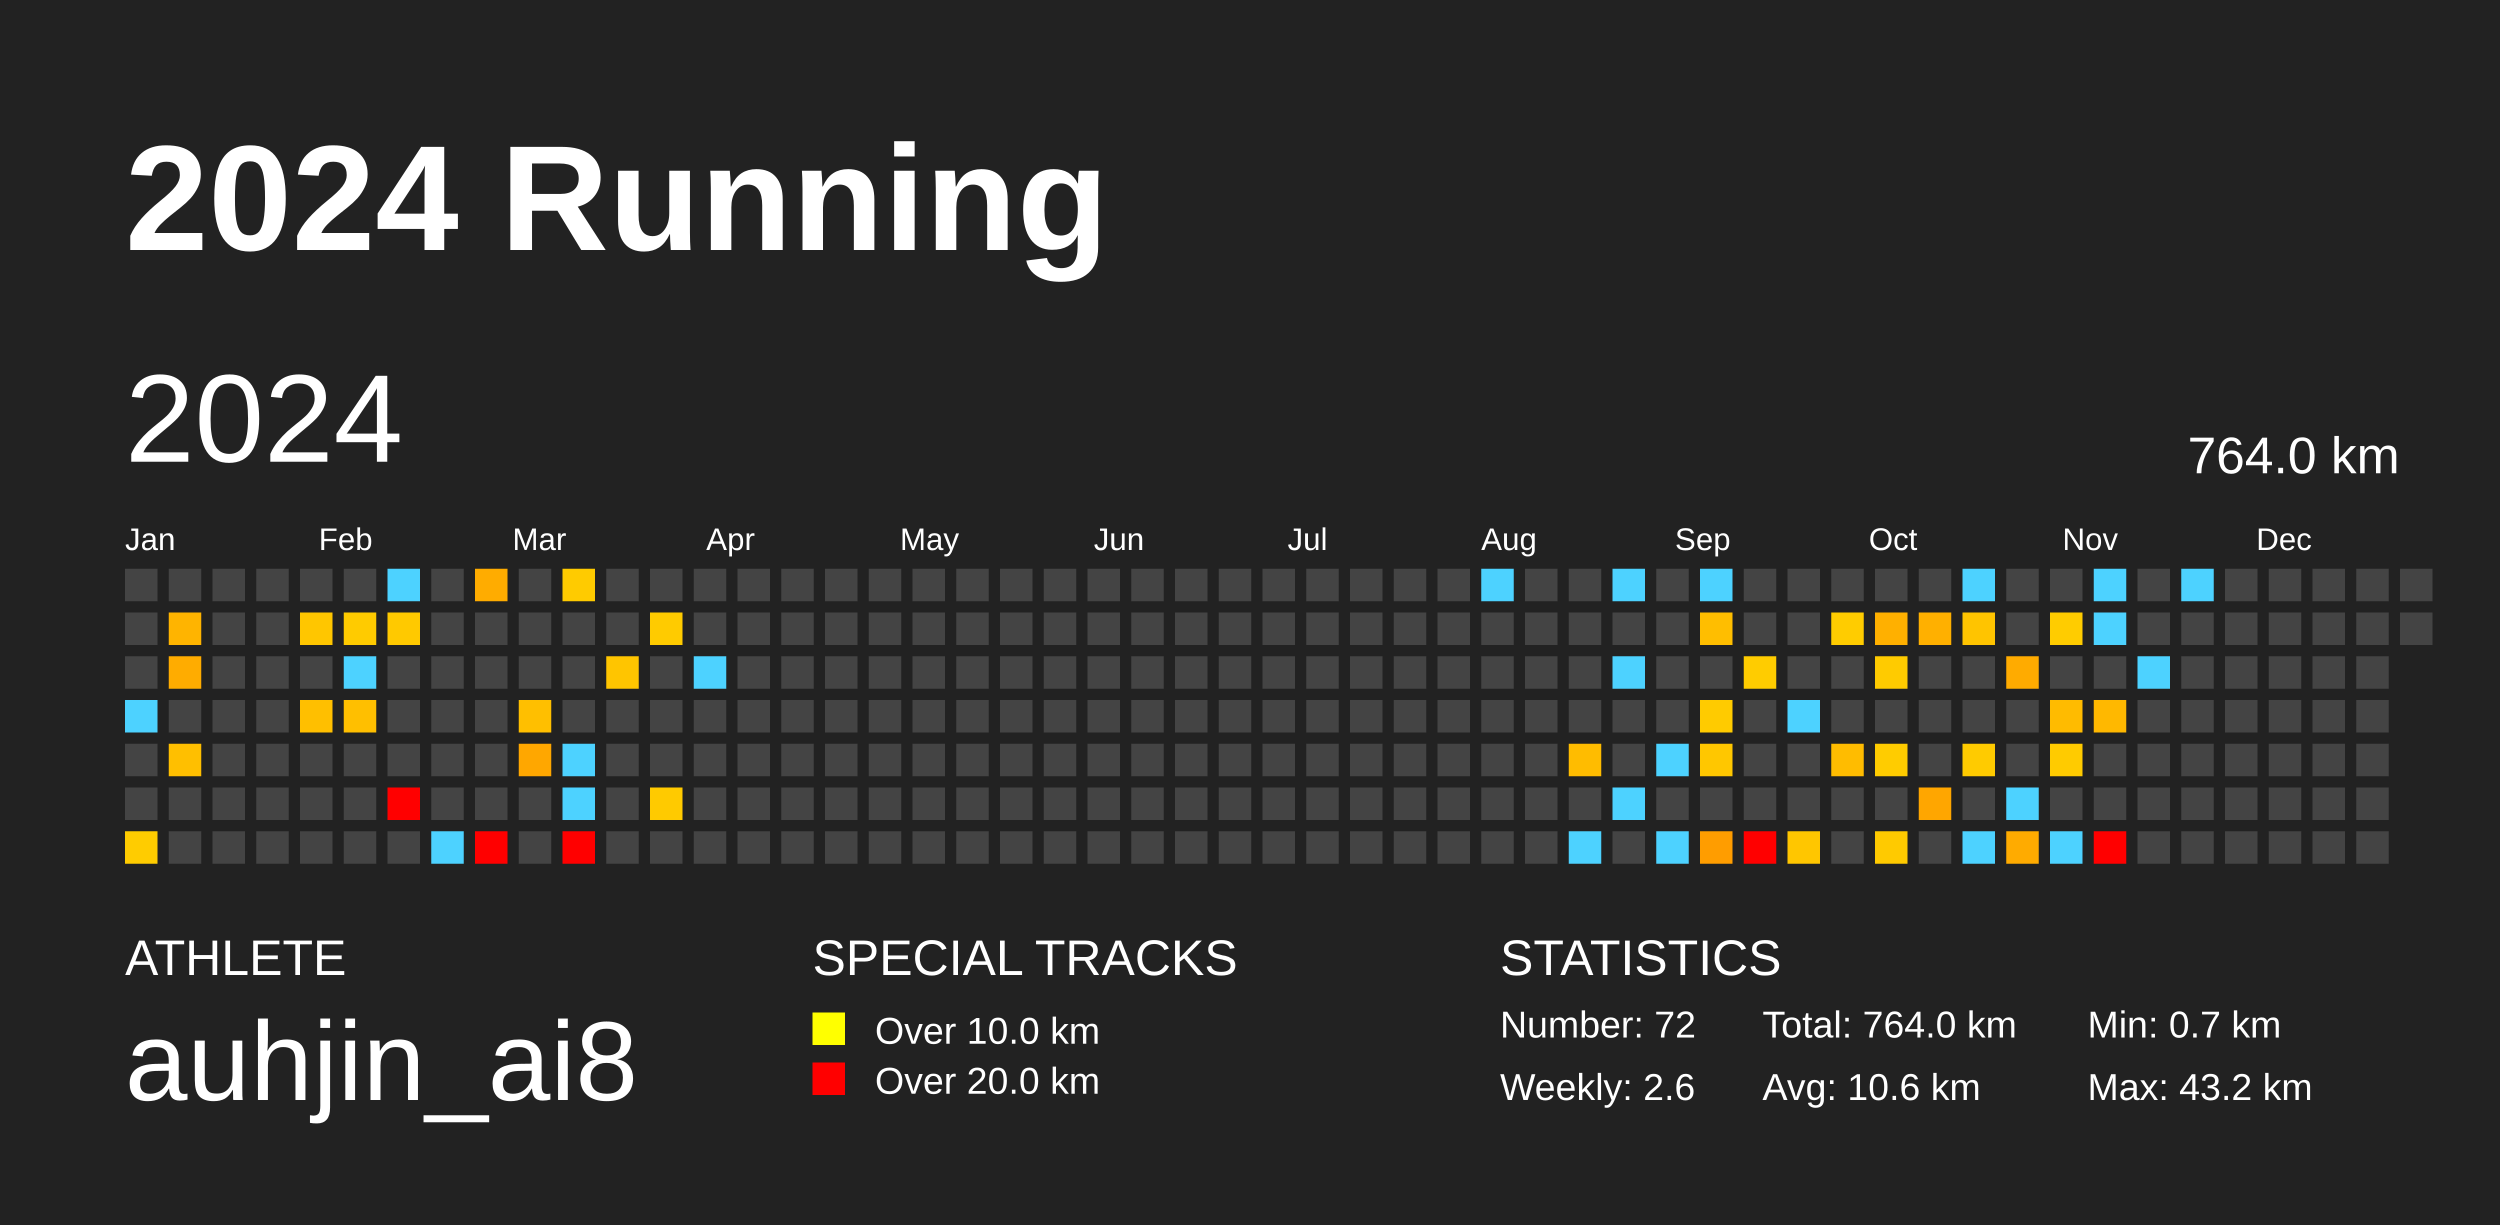
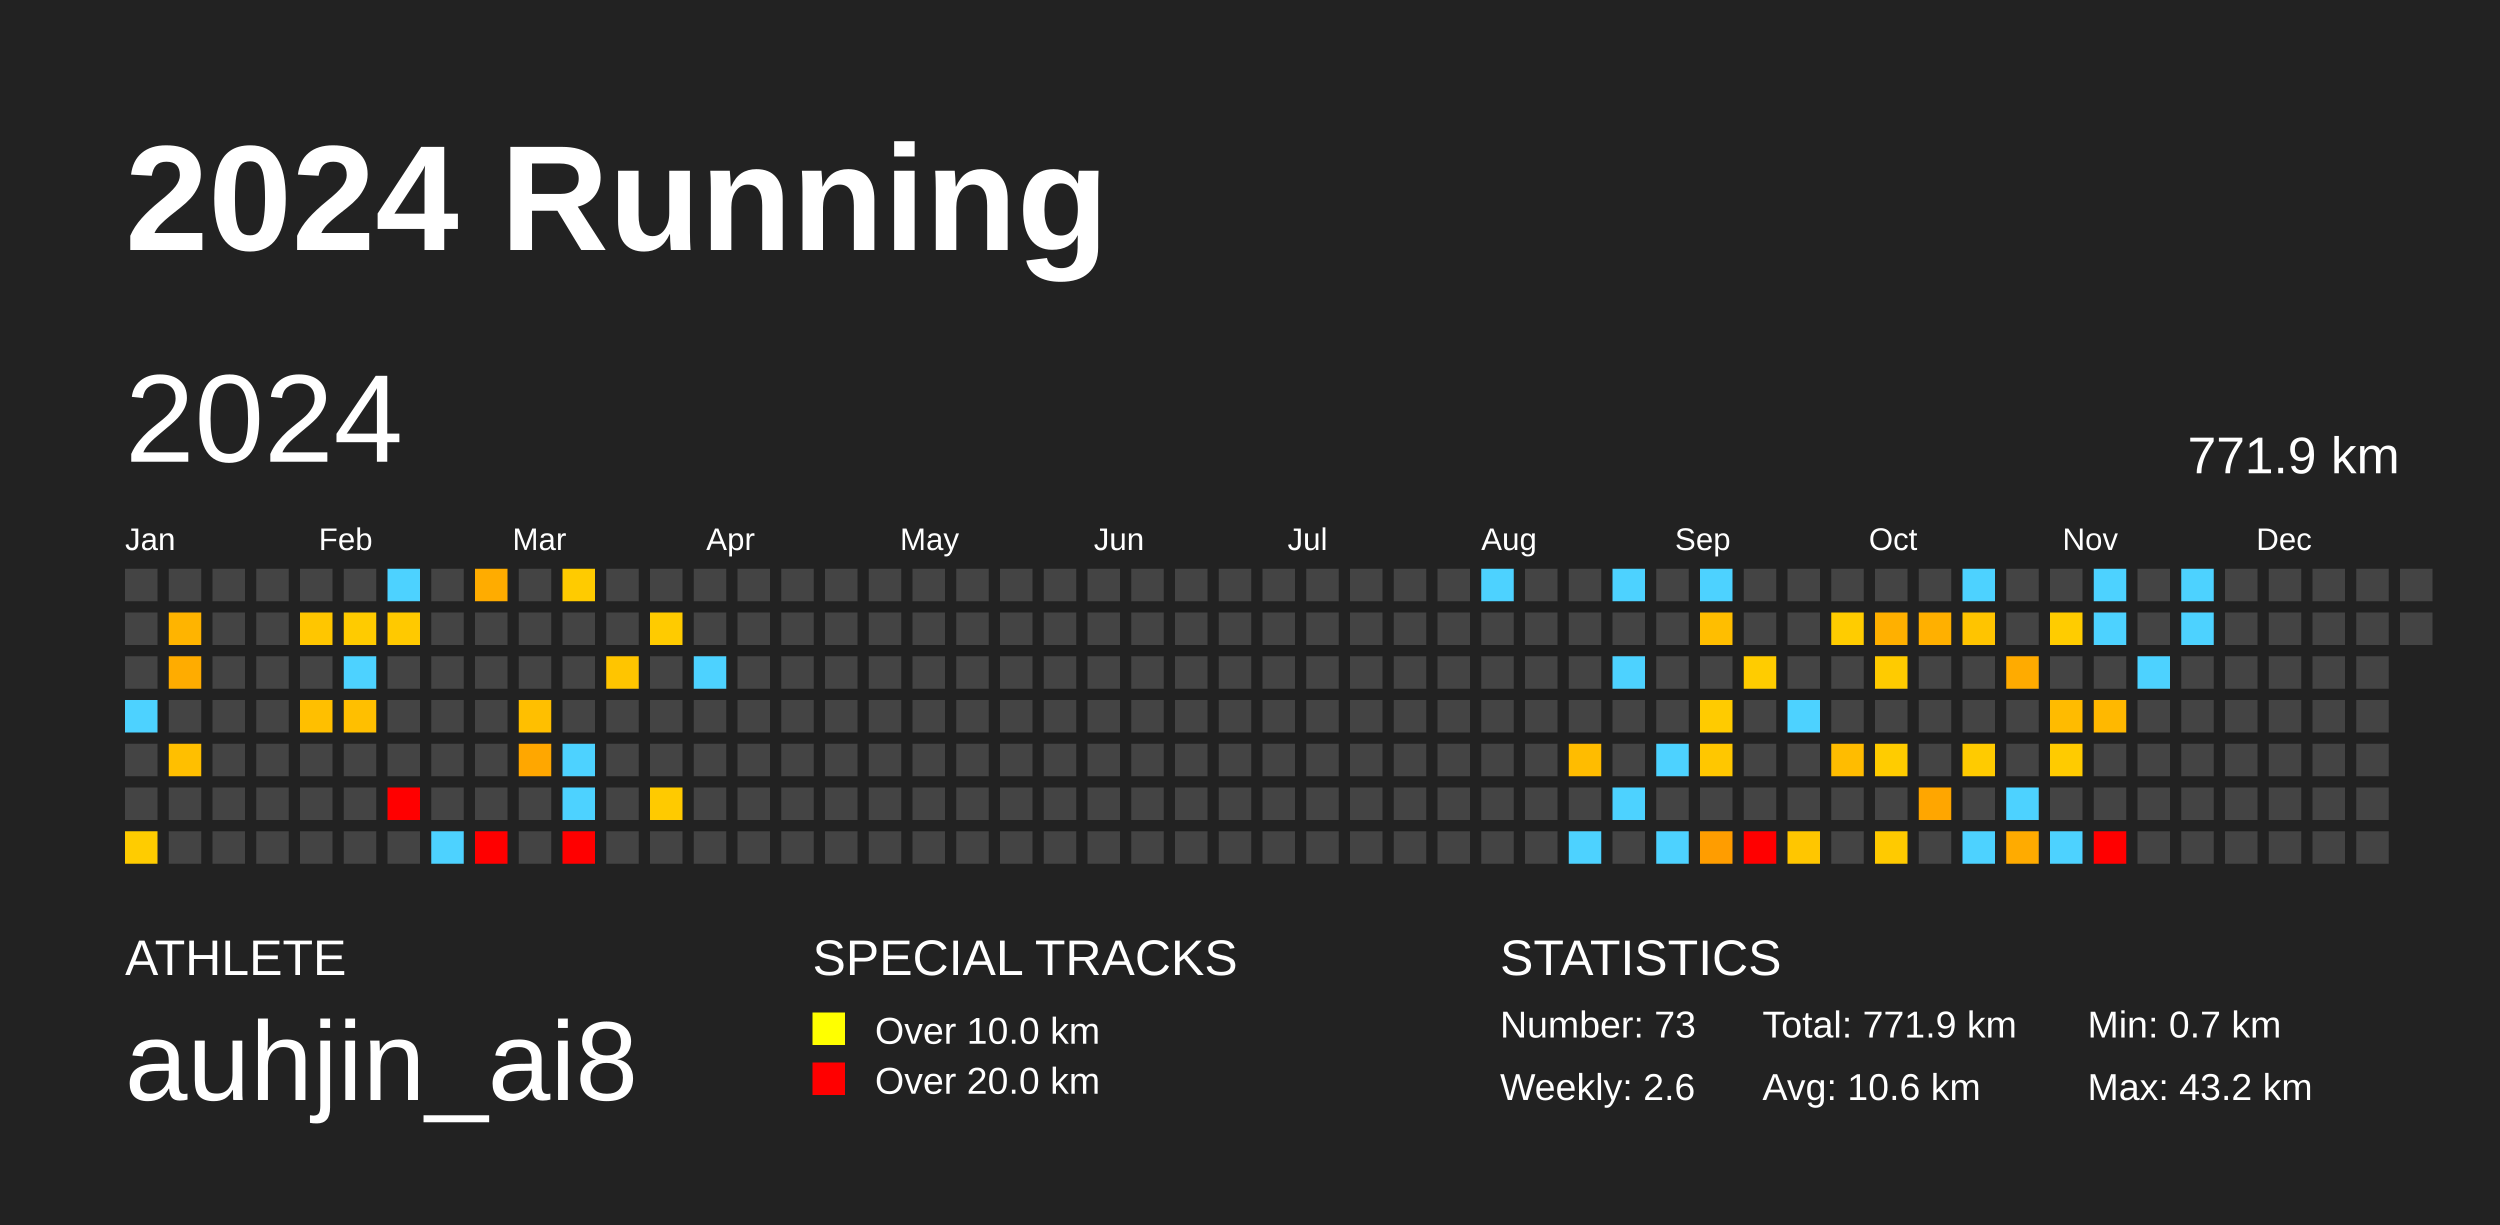
<svg xmlns="http://www.w3.org/2000/svg" baseProfile="full" height="98mm" version="1.1" viewBox="0,0,200,98" width="200mm">
  <defs />
  <rect fill="#222222" height="98" width="200" x="0" y="0" />
  <text fill="#FFFFFF" style="font-size:12px; font-family:Arial; font-weight:bold;" x="10" y="20">2024 Running</text>
  <text fill="#FFFFFF" style="font-size:4px; font-family:Arial" x="10" y="78">ATHLETE</text>
  <text fill="#FFFFFF" style="font-size:9px; font-family:Arial" x="10" y="88">auhjin_ai8</text>
  <text fill="#FFFFFF" style="font-size:4px; font-family:Arial" x="65" y="78">SPECIAL TRACKS</text>
  <rect fill="yellow" height="2.6" width="2.6" x="65" y="81" />
  <text fill="#FFFFFF" style="font-size:3px; font-family:Arial" x="70" y="83.5">Over 10.0 km</text>
  <rect fill="red" height="2.6" width="2.6" x="65" y="85" />
  <text fill="#FFFFFF" style="font-size:3px; font-family:Arial" x="70" y="87.5">Over 20.0 km</text>
  <text fill="#FFFFFF" style="font-size:4px; font-family:Arial" x="120" y="78">STATISTICS</text>
-   <text fill="#FFFFFF" style="font-size:3px; font-family:Arial" x="120" y="83">Number: 72</text>
+   <text fill="#FFFFFF" style="font-size:3px; font-family:Arial" x="120" y="83">Number: 73</text>
  <text fill="#FFFFFF" style="font-size:3px; font-family:Arial" x="120" y="88">Weekly: 2.6</text>
-   <text fill="#FFFFFF" style="font-size:3px; font-family:Arial" x="141" y="83">Total: 764.0 km</text>
+   <text fill="#FFFFFF" style="font-size:3px; font-family:Arial" x="141" y="83">Total: 771.9 km</text>
  <text fill="#FFFFFF" style="font-size:3px; font-family:Arial" x="141" y="88">Avg: 10.6 km</text>
  <text fill="#FFFFFF" style="font-size:3px; font-family:Arial" x="167" y="83">Min: 0.7 km</text>
  <text fill="#FFFFFF" style="font-size:3px; font-family:Arial" x="167" y="88">Max: 43.2 km</text>
  <text dominant-baseline="hanging" fill="#FFFFFF" style="font-size:10.0px; font-family:Arial;" x="10" y="30">2024</text>
-   <text dominant-baseline="hanging" fill="#FFFFFF" style="font-size:4.125px; font-family:Arial;" x="175" y="35">764.0 km</text>
+   <text dominant-baseline="hanging" fill="#FFFFFF" style="font-size:4.125px; font-family:Arial;" x="175" y="35">771.9 km</text>
  <text fill="#FFFFFF" style="font-size:2.5px; font-family:Arial" x="10.0" y="44">Jan</text>
  <text fill="#FFFFFF" style="font-size:2.5px; font-family:Arial" x="25.5" y="44">Feb</text>
  <text fill="#FFFFFF" style="font-size:2.5px; font-family:Arial" x="41.0" y="44">Mar</text>
  <text fill="#FFFFFF" style="font-size:2.5px; font-family:Arial" x="56.5" y="44">Apr</text>
  <text fill="#FFFFFF" style="font-size:2.5px; font-family:Arial" x="72.0" y="44">May</text>
  <text fill="#FFFFFF" style="font-size:2.5px; font-family:Arial" x="87.5" y="44">Jun</text>
  <text fill="#FFFFFF" style="font-size:2.5px; font-family:Arial" x="103.0" y="44">Jul</text>
  <text fill="#FFFFFF" style="font-size:2.5px; font-family:Arial" x="118.5" y="44">Aug</text>
  <text fill="#FFFFFF" style="font-size:2.5px; font-family:Arial" x="134.0" y="44">Sep</text>
  <text fill="#FFFFFF" style="font-size:2.5px; font-family:Arial" x="149.5" y="44">Oct</text>
  <text fill="#FFFFFF" style="font-size:2.5px; font-family:Arial" x="165.0" y="44">Nov</text>
  <text fill="#FFFFFF" style="font-size:2.5px; font-family:Arial" x="180.5" y="44">Dec</text>
  <rect fill="#444444" height="2.6" width="2.6" x="10.0" y="45.5" />
  <rect fill="#444444" height="2.6" width="2.6" x="10.0" y="49.0" />
  <rect fill="#444444" height="2.6" width="2.6" x="10.0" y="52.5" />
  <rect fill="#4dd2ff" height="2.6" width="2.6" x="10.0" y="56.0" />
  <rect fill="#444444" height="2.6" width="2.6" x="10.0" y="59.5" />
  <rect fill="#444444" height="2.6" width="2.6" x="10.0" y="63.0" />
  <rect fill="#ffcc00" height="2.6" width="2.6" x="10.0" y="66.5" />
  <rect fill="#444444" height="2.6" width="2.6" x="13.5" y="45.5" />
  <rect fill="#ffb400" height="2.6" width="2.6" x="13.5" y="49.0" />
  <rect fill="#ffac00" height="2.6" width="2.6" x="13.5" y="52.5" />
  <rect fill="#444444" height="2.6" width="2.6" x="13.5" y="56.0" />
  <rect fill="#ffbf00" height="2.6" width="2.6" x="13.5" y="59.5" />
  <rect fill="#444444" height="2.6" width="2.6" x="13.5" y="63.0" />
  <rect fill="#444444" height="2.6" width="2.6" x="13.5" y="66.5" />
  <rect fill="#444444" height="2.6" width="2.6" x="17.0" y="45.5" />
  <rect fill="#444444" height="2.6" width="2.6" x="17.0" y="49.0" />
  <rect fill="#444444" height="2.6" width="2.6" x="17.0" y="52.5" />
  <rect fill="#444444" height="2.6" width="2.6" x="17.0" y="56.0" />
  <rect fill="#444444" height="2.6" width="2.6" x="17.0" y="59.5" />
  <rect fill="#444444" height="2.6" width="2.6" x="17.0" y="63.0" />
  <rect fill="#444444" height="2.6" width="2.6" x="17.0" y="66.5" />
  <rect fill="#444444" height="2.6" width="2.6" x="20.5" y="45.5" />
  <rect fill="#444444" height="2.6" width="2.6" x="20.5" y="49.0" />
  <rect fill="#444444" height="2.6" width="2.6" x="20.5" y="52.5" />
  <rect fill="#444444" height="2.6" width="2.6" x="20.5" y="56.0" />
  <rect fill="#444444" height="2.6" width="2.6" x="20.5" y="59.5" />
  <rect fill="#444444" height="2.6" width="2.6" x="20.5" y="63.0" />
  <rect fill="#444444" height="2.6" width="2.6" x="20.5" y="66.5" />
  <rect fill="#444444" height="2.6" width="2.6" x="24.0" y="45.5" />
  <rect fill="#ffc600" height="2.6" width="2.6" x="24.0" y="49.0" />
  <rect fill="#444444" height="2.6" width="2.6" x="24.0" y="52.5" />
  <rect fill="#ffbf00" height="2.6" width="2.6" x="24.0" y="56.0" />
  <rect fill="#444444" height="2.6" width="2.6" x="24.0" y="59.5" />
  <rect fill="#444444" height="2.6" width="2.6" x="24.0" y="63.0" />
  <rect fill="#444444" height="2.6" width="2.6" x="24.0" y="66.5" />
  <rect fill="#444444" height="2.6" width="2.6" x="27.5" y="45.5" />
  <rect fill="#ffcb00" height="2.6" width="2.6" x="27.5" y="49.0" />
  <rect fill="#4dd2ff" height="2.6" width="2.6" x="27.5" y="52.5" />
  <rect fill="#ffbf00" height="2.6" width="2.6" x="27.5" y="56.0" />
  <rect fill="#444444" height="2.6" width="2.6" x="27.5" y="59.5" />
  <rect fill="#444444" height="2.6" width="2.6" x="27.5" y="63.0" />
  <rect fill="#444444" height="2.6" width="2.6" x="27.5" y="66.5" />
  <rect fill="#4dd2ff" height="2.6" width="2.6" x="31.0" y="45.5" />
  <rect fill="#ffc900" height="2.6" width="2.6" x="31.0" y="49.0" />
  <rect fill="#444444" height="2.6" width="2.6" x="31.0" y="52.5" />
  <rect fill="#444444" height="2.6" width="2.6" x="31.0" y="56.0" />
  <rect fill="#444444" height="2.6" width="2.6" x="31.0" y="59.5" />
  <rect fill="red" height="2.6" width="2.6" x="31.0" y="63.0" />
  <rect fill="#444444" height="2.6" width="2.6" x="31.0" y="66.5" />
  <rect fill="#444444" height="2.6" width="2.6" x="34.5" y="45.5" />
  <rect fill="#444444" height="2.6" width="2.6" x="34.5" y="49.0" />
  <rect fill="#444444" height="2.6" width="2.6" x="34.5" y="52.5" />
  <rect fill="#444444" height="2.6" width="2.6" x="34.5" y="56.0" />
  <rect fill="#444444" height="2.6" width="2.6" x="34.5" y="59.5" />
  <rect fill="#444444" height="2.6" width="2.6" x="34.5" y="63.0" />
  <rect fill="#4dd2ff" height="2.6" width="2.6" x="34.5" y="66.5" />
  <rect fill="#ffac00" height="2.6" width="2.6" x="38.0" y="45.5" />
  <rect fill="#444444" height="2.6" width="2.6" x="38.0" y="49.0" />
  <rect fill="#444444" height="2.6" width="2.6" x="38.0" y="52.5" />
  <rect fill="#444444" height="2.6" width="2.6" x="38.0" y="56.0" />
  <rect fill="#444444" height="2.6" width="2.6" x="38.0" y="59.5" />
  <rect fill="#444444" height="2.6" width="2.6" x="38.0" y="63.0" />
  <rect fill="red" height="2.6" width="2.6" x="38.0" y="66.5" />
  <rect fill="#444444" height="2.6" width="2.6" x="41.5" y="45.5" />
  <rect fill="#444444" height="2.6" width="2.6" x="41.5" y="49.0" />
  <rect fill="#444444" height="2.6" width="2.6" x="41.5" y="52.5" />
  <rect fill="#ffbf00" height="2.6" width="2.6" x="41.5" y="56.0" />
  <rect fill="#ffa700" height="2.6" width="2.6" x="41.5" y="59.5" />
  <rect fill="#444444" height="2.6" width="2.6" x="41.5" y="63.0" />
  <rect fill="#444444" height="2.6" width="2.6" x="41.5" y="66.5" />
  <rect fill="#ffcb00" height="2.6" width="2.6" x="45.0" y="45.5" />
  <rect fill="#444444" height="2.6" width="2.6" x="45.0" y="49.0" />
  <rect fill="#444444" height="2.6" width="2.6" x="45.0" y="52.5" />
  <rect fill="#444444" height="2.6" width="2.6" x="45.0" y="56.0" />
  <rect fill="#4dd2ff" height="2.6" width="2.6" x="45.0" y="59.5" />
  <rect fill="#4dd2ff" height="2.6" width="2.6" x="45.0" y="63.0" />
  <rect fill="red" height="2.6" width="2.6" x="45.0" y="66.5" />
  <rect fill="#444444" height="2.6" width="2.6" x="48.5" y="45.5" />
  <rect fill="#444444" height="2.6" width="2.6" x="48.5" y="49.0" />
  <rect fill="#ffc500" height="2.6" width="2.6" x="48.5" y="52.5" />
  <rect fill="#444444" height="2.6" width="2.6" x="48.5" y="56.0" />
  <rect fill="#444444" height="2.6" width="2.6" x="48.5" y="59.5" />
  <rect fill="#444444" height="2.6" width="2.6" x="48.5" y="63.0" />
  <rect fill="#444444" height="2.6" width="2.6" x="48.5" y="66.5" />
  <rect fill="#444444" height="2.6" width="2.6" x="52.0" y="45.5" />
  <rect fill="#ffcb00" height="2.6" width="2.6" x="52.0" y="49.0" />
  <rect fill="#444444" height="2.6" width="2.6" x="52.0" y="52.5" />
  <rect fill="#444444" height="2.6" width="2.6" x="52.0" y="56.0" />
  <rect fill="#444444" height="2.6" width="2.6" x="52.0" y="59.5" />
  <rect fill="#ffca00" height="2.6" width="2.6" x="52.0" y="63.0" />
  <rect fill="#444444" height="2.6" width="2.6" x="52.0" y="66.5" />
  <rect fill="#444444" height="2.6" width="2.6" x="55.5" y="45.5" />
  <rect fill="#444444" height="2.6" width="2.6" x="55.5" y="49.0" />
  <rect fill="#4dd2ff" height="2.6" width="2.6" x="55.5" y="52.5" />
  <rect fill="#444444" height="2.6" width="2.6" x="55.5" y="56.0" />
  <rect fill="#444444" height="2.6" width="2.6" x="55.5" y="59.5" />
  <rect fill="#444444" height="2.6" width="2.6" x="55.5" y="63.0" />
  <rect fill="#444444" height="2.6" width="2.6" x="55.5" y="66.5" />
  <rect fill="#444444" height="2.6" width="2.6" x="59.0" y="45.5" />
  <rect fill="#444444" height="2.6" width="2.6" x="59.0" y="49.0" />
  <rect fill="#444444" height="2.6" width="2.6" x="59.0" y="52.5" />
  <rect fill="#444444" height="2.6" width="2.6" x="59.0" y="56.0" />
  <rect fill="#444444" height="2.6" width="2.6" x="59.0" y="59.5" />
  <rect fill="#444444" height="2.6" width="2.6" x="59.0" y="63.0" />
  <rect fill="#444444" height="2.6" width="2.6" x="59.0" y="66.5" />
  <rect fill="#444444" height="2.6" width="2.6" x="62.5" y="45.5" />
  <rect fill="#444444" height="2.6" width="2.6" x="62.5" y="49.0" />
  <rect fill="#444444" height="2.6" width="2.6" x="62.5" y="52.5" />
  <rect fill="#444444" height="2.6" width="2.6" x="62.5" y="56.0" />
  <rect fill="#444444" height="2.6" width="2.6" x="62.5" y="59.5" />
  <rect fill="#444444" height="2.6" width="2.6" x="62.5" y="63.0" />
  <rect fill="#444444" height="2.6" width="2.6" x="62.5" y="66.5" />
  <rect fill="#444444" height="2.6" width="2.6" x="66.0" y="45.5" />
  <rect fill="#444444" height="2.6" width="2.6" x="66.0" y="49.0" />
  <rect fill="#444444" height="2.6" width="2.6" x="66.0" y="52.5" />
  <rect fill="#444444" height="2.6" width="2.6" x="66.0" y="56.0" />
  <rect fill="#444444" height="2.6" width="2.6" x="66.0" y="59.5" />
  <rect fill="#444444" height="2.6" width="2.6" x="66.0" y="63.0" />
  <rect fill="#444444" height="2.6" width="2.6" x="66.0" y="66.5" />
  <rect fill="#444444" height="2.6" width="2.6" x="69.5" y="45.5" />
  <rect fill="#444444" height="2.6" width="2.6" x="69.5" y="49.0" />
  <rect fill="#444444" height="2.6" width="2.6" x="69.5" y="52.5" />
  <rect fill="#444444" height="2.6" width="2.6" x="69.5" y="56.0" />
  <rect fill="#444444" height="2.6" width="2.6" x="69.5" y="59.5" />
  <rect fill="#444444" height="2.6" width="2.6" x="69.5" y="63.0" />
  <rect fill="#444444" height="2.6" width="2.6" x="69.5" y="66.5" />
  <rect fill="#444444" height="2.6" width="2.6" x="73.0" y="45.5" />
  <rect fill="#444444" height="2.6" width="2.6" x="73.0" y="49.0" />
  <rect fill="#444444" height="2.6" width="2.6" x="73.0" y="52.5" />
  <rect fill="#444444" height="2.6" width="2.6" x="73.0" y="56.0" />
  <rect fill="#444444" height="2.6" width="2.6" x="73.0" y="59.5" />
  <rect fill="#444444" height="2.6" width="2.6" x="73.0" y="63.0" />
  <rect fill="#444444" height="2.6" width="2.6" x="73.0" y="66.5" />
  <rect fill="#444444" height="2.6" width="2.6" x="76.5" y="45.5" />
  <rect fill="#444444" height="2.6" width="2.6" x="76.5" y="49.0" />
  <rect fill="#444444" height="2.6" width="2.6" x="76.5" y="52.5" />
  <rect fill="#444444" height="2.6" width="2.6" x="76.5" y="56.0" />
  <rect fill="#444444" height="2.6" width="2.6" x="76.5" y="59.5" />
  <rect fill="#444444" height="2.6" width="2.6" x="76.5" y="63.0" />
  <rect fill="#444444" height="2.6" width="2.6" x="76.5" y="66.5" />
  <rect fill="#444444" height="2.6" width="2.6" x="80.0" y="45.5" />
  <rect fill="#444444" height="2.6" width="2.6" x="80.0" y="49.0" />
  <rect fill="#444444" height="2.6" width="2.6" x="80.0" y="52.5" />
  <rect fill="#444444" height="2.6" width="2.6" x="80.0" y="56.0" />
  <rect fill="#444444" height="2.6" width="2.6" x="80.0" y="59.5" />
  <rect fill="#444444" height="2.6" width="2.6" x="80.0" y="63.0" />
  <rect fill="#444444" height="2.6" width="2.6" x="80.0" y="66.5" />
  <rect fill="#444444" height="2.6" width="2.6" x="83.5" y="45.5" />
  <rect fill="#444444" height="2.6" width="2.6" x="83.5" y="49.0" />
  <rect fill="#444444" height="2.6" width="2.6" x="83.5" y="52.5" />
  <rect fill="#444444" height="2.6" width="2.6" x="83.5" y="56.0" />
  <rect fill="#444444" height="2.6" width="2.6" x="83.5" y="59.5" />
  <rect fill="#444444" height="2.6" width="2.6" x="83.5" y="63.0" />
  <rect fill="#444444" height="2.6" width="2.6" x="83.5" y="66.5" />
  <rect fill="#444444" height="2.6" width="2.6" x="87.0" y="45.5" />
  <rect fill="#444444" height="2.6" width="2.6" x="87.0" y="49.0" />
  <rect fill="#444444" height="2.6" width="2.6" x="87.0" y="52.5" />
  <rect fill="#444444" height="2.6" width="2.6" x="87.0" y="56.0" />
  <rect fill="#444444" height="2.6" width="2.6" x="87.0" y="59.5" />
  <rect fill="#444444" height="2.6" width="2.6" x="87.0" y="63.0" />
  <rect fill="#444444" height="2.6" width="2.6" x="87.0" y="66.5" />
  <rect fill="#444444" height="2.6" width="2.6" x="90.5" y="45.5" />
  <rect fill="#444444" height="2.6" width="2.6" x="90.5" y="49.0" />
  <rect fill="#444444" height="2.6" width="2.6" x="90.5" y="52.5" />
  <rect fill="#444444" height="2.6" width="2.6" x="90.5" y="56.0" />
  <rect fill="#444444" height="2.6" width="2.6" x="90.5" y="59.5" />
  <rect fill="#444444" height="2.6" width="2.6" x="90.5" y="63.0" />
  <rect fill="#444444" height="2.6" width="2.6" x="90.5" y="66.5" />
  <rect fill="#444444" height="2.6" width="2.6" x="94.0" y="45.5" />
  <rect fill="#444444" height="2.6" width="2.6" x="94.0" y="49.0" />
  <rect fill="#444444" height="2.6" width="2.6" x="94.0" y="52.5" />
  <rect fill="#444444" height="2.6" width="2.6" x="94.0" y="56.0" />
  <rect fill="#444444" height="2.6" width="2.6" x="94.0" y="59.5" />
  <rect fill="#444444" height="2.6" width="2.6" x="94.0" y="63.0" />
  <rect fill="#444444" height="2.6" width="2.6" x="94.0" y="66.5" />
  <rect fill="#444444" height="2.6" width="2.6" x="97.5" y="45.5" />
  <rect fill="#444444" height="2.6" width="2.6" x="97.5" y="49.0" />
  <rect fill="#444444" height="2.6" width="2.6" x="97.5" y="52.5" />
  <rect fill="#444444" height="2.6" width="2.6" x="97.5" y="56.0" />
  <rect fill="#444444" height="2.6" width="2.6" x="97.5" y="59.5" />
  <rect fill="#444444" height="2.6" width="2.6" x="97.5" y="63.0" />
  <rect fill="#444444" height="2.6" width="2.6" x="97.5" y="66.5" />
  <rect fill="#444444" height="2.6" width="2.6" x="101.0" y="45.5" />
  <rect fill="#444444" height="2.6" width="2.6" x="101.0" y="49.0" />
  <rect fill="#444444" height="2.6" width="2.6" x="101.0" y="52.5" />
  <rect fill="#444444" height="2.6" width="2.6" x="101.0" y="56.0" />
  <rect fill="#444444" height="2.6" width="2.6" x="101.0" y="59.5" />
  <rect fill="#444444" height="2.6" width="2.6" x="101.0" y="63.0" />
  <rect fill="#444444" height="2.6" width="2.6" x="101.0" y="66.5" />
  <rect fill="#444444" height="2.6" width="2.6" x="104.5" y="45.5" />
  <rect fill="#444444" height="2.6" width="2.6" x="104.5" y="49.0" />
  <rect fill="#444444" height="2.6" width="2.6" x="104.5" y="52.5" />
  <rect fill="#444444" height="2.6" width="2.6" x="104.5" y="56.0" />
  <rect fill="#444444" height="2.6" width="2.6" x="104.5" y="59.5" />
  <rect fill="#444444" height="2.6" width="2.6" x="104.5" y="63.0" />
  <rect fill="#444444" height="2.6" width="2.6" x="104.5" y="66.5" />
  <rect fill="#444444" height="2.6" width="2.6" x="108.0" y="45.5" />
  <rect fill="#444444" height="2.6" width="2.6" x="108.0" y="49.0" />
  <rect fill="#444444" height="2.6" width="2.6" x="108.0" y="52.5" />
  <rect fill="#444444" height="2.6" width="2.6" x="108.0" y="56.0" />
  <rect fill="#444444" height="2.6" width="2.6" x="108.0" y="59.5" />
  <rect fill="#444444" height="2.6" width="2.6" x="108.0" y="63.0" />
  <rect fill="#444444" height="2.6" width="2.6" x="108.0" y="66.5" />
  <rect fill="#444444" height="2.6" width="2.6" x="111.5" y="45.5" />
  <rect fill="#444444" height="2.6" width="2.6" x="111.5" y="49.0" />
  <rect fill="#444444" height="2.6" width="2.6" x="111.5" y="52.5" />
  <rect fill="#444444" height="2.6" width="2.6" x="111.5" y="56.0" />
  <rect fill="#444444" height="2.6" width="2.6" x="111.5" y="59.5" />
  <rect fill="#444444" height="2.6" width="2.6" x="111.5" y="63.0" />
  <rect fill="#444444" height="2.6" width="2.6" x="111.5" y="66.5" />
  <rect fill="#444444" height="2.6" width="2.6" x="115.0" y="45.5" />
  <rect fill="#444444" height="2.6" width="2.6" x="115.0" y="49.0" />
  <rect fill="#444444" height="2.6" width="2.6" x="115.0" y="52.5" />
  <rect fill="#444444" height="2.6" width="2.6" x="115.0" y="56.0" />
  <rect fill="#444444" height="2.6" width="2.6" x="115.0" y="59.5" />
  <rect fill="#444444" height="2.6" width="2.6" x="115.0" y="63.0" />
  <rect fill="#444444" height="2.6" width="2.6" x="115.0" y="66.5" />
  <rect fill="#4dd2ff" height="2.6" width="2.6" x="118.5" y="45.5" />
  <rect fill="#444444" height="2.6" width="2.6" x="118.5" y="49.0" />
  <rect fill="#444444" height="2.6" width="2.6" x="118.5" y="52.5" />
  <rect fill="#444444" height="2.6" width="2.6" x="118.5" y="56.0" />
  <rect fill="#444444" height="2.6" width="2.6" x="118.5" y="59.5" />
  <rect fill="#444444" height="2.6" width="2.6" x="118.5" y="63.0" />
  <rect fill="#444444" height="2.6" width="2.6" x="118.5" y="66.5" />
  <rect fill="#444444" height="2.6" width="2.6" x="122.0" y="45.5" />
  <rect fill="#444444" height="2.6" width="2.6" x="122.0" y="49.0" />
  <rect fill="#444444" height="2.6" width="2.6" x="122.0" y="52.5" />
  <rect fill="#444444" height="2.6" width="2.6" x="122.0" y="56.0" />
  <rect fill="#444444" height="2.6" width="2.6" x="122.0" y="59.5" />
  <rect fill="#444444" height="2.6" width="2.6" x="122.0" y="63.0" />
  <rect fill="#444444" height="2.6" width="2.6" x="122.0" y="66.5" />
  <rect fill="#444444" height="2.6" width="2.6" x="125.5" y="45.5" />
  <rect fill="#444444" height="2.6" width="2.6" x="125.5" y="49.0" />
  <rect fill="#444444" height="2.6" width="2.6" x="125.5" y="52.5" />
  <rect fill="#444444" height="2.6" width="2.6" x="125.5" y="56.0" />
  <rect fill="#ffbc00" height="2.6" width="2.6" x="125.5" y="59.5" />
  <rect fill="#444444" height="2.6" width="2.6" x="125.5" y="63.0" />
  <rect fill="#4dd2ff" height="2.6" width="2.6" x="125.5" y="66.5" />
  <rect fill="#4dd2ff" height="2.6" width="2.6" x="129.0" y="45.5" />
  <rect fill="#444444" height="2.6" width="2.6" x="129.0" y="49.0" />
  <rect fill="#4dd2ff" height="2.6" width="2.6" x="129.0" y="52.5" />
  <rect fill="#444444" height="2.6" width="2.6" x="129.0" y="56.0" />
  <rect fill="#444444" height="2.6" width="2.6" x="129.0" y="59.5" />
  <rect fill="#4dd2ff" height="2.6" width="2.6" x="129.0" y="63.0" />
  <rect fill="#444444" height="2.6" width="2.6" x="129.0" y="66.5" />
  <rect fill="#444444" height="2.6" width="2.6" x="132.5" y="45.5" />
  <rect fill="#444444" height="2.6" width="2.6" x="132.5" y="49.0" />
  <rect fill="#444444" height="2.6" width="2.6" x="132.5" y="52.5" />
  <rect fill="#444444" height="2.6" width="2.6" x="132.5" y="56.0" />
  <rect fill="#4dd2ff" height="2.6" width="2.6" x="132.5" y="59.5" />
  <rect fill="#444444" height="2.6" width="2.6" x="132.5" y="63.0" />
  <rect fill="#4dd2ff" height="2.6" width="2.6" x="132.5" y="66.5" />
  <rect fill="#4dd2ff" height="2.6" width="2.6" x="136.0" y="45.5" />
  <rect fill="#ffbe00" height="2.6" width="2.6" x="136.0" y="49.0" />
  <rect fill="#444444" height="2.6" width="2.6" x="136.0" y="52.5" />
  <rect fill="#ffcb00" height="2.6" width="2.6" x="136.0" y="56.0" />
  <rect fill="#ffc700" height="2.6" width="2.6" x="136.0" y="59.5" />
  <rect fill="#444444" height="2.6" width="2.6" x="136.0" y="63.0" />
  <rect fill="#ff9d00" height="2.6" width="2.6" x="136.0" y="66.5" />
  <rect fill="#444444" height="2.6" width="2.6" x="139.5" y="45.5" />
  <rect fill="#444444" height="2.6" width="2.6" x="139.5" y="49.0" />
  <rect fill="#ffcc00" height="2.6" width="2.6" x="139.5" y="52.5" />
  <rect fill="#444444" height="2.6" width="2.6" x="139.5" y="56.0" />
  <rect fill="#444444" height="2.6" width="2.6" x="139.5" y="59.5" />
  <rect fill="#444444" height="2.6" width="2.6" x="139.5" y="63.0" />
  <rect fill="red" height="2.6" width="2.6" x="139.5" y="66.5" />
  <rect fill="#444444" height="2.6" width="2.6" x="143.0" y="45.5" />
  <rect fill="#444444" height="2.6" width="2.6" x="143.0" y="49.0" />
  <rect fill="#444444" height="2.6" width="2.6" x="143.0" y="52.5" />
  <rect fill="#4dd2ff" height="2.6" width="2.6" x="143.0" y="56.0" />
  <rect fill="#444444" height="2.6" width="2.6" x="143.0" y="59.5" />
  <rect fill="#444444" height="2.6" width="2.6" x="143.0" y="63.0" />
  <rect fill="#ffc600" height="2.6" width="2.6" x="143.0" y="66.5" />
  <rect fill="#444444" height="2.6" width="2.6" x="146.5" y="45.5" />
  <rect fill="#ffcc00" height="2.6" width="2.6" x="146.5" y="49.0" />
  <rect fill="#444444" height="2.6" width="2.6" x="146.5" y="52.5" />
  <rect fill="#444444" height="2.6" width="2.6" x="146.5" y="56.0" />
  <rect fill="#ffbc00" height="2.6" width="2.6" x="146.5" y="59.5" />
  <rect fill="#444444" height="2.6" width="2.6" x="146.5" y="63.0" />
  <rect fill="#444444" height="2.6" width="2.6" x="146.5" y="66.5" />
  <rect fill="#444444" height="2.6" width="2.6" x="150.0" y="45.5" />
  <rect fill="#ffb000" height="2.6" width="2.6" x="150.0" y="49.0" />
  <rect fill="#ffcb00" height="2.6" width="2.6" x="150.0" y="52.5" />
  <rect fill="#444444" height="2.6" width="2.6" x="150.0" y="56.0" />
  <rect fill="#ffcc00" height="2.6" width="2.6" x="150.0" y="59.5" />
  <rect fill="#444444" height="2.6" width="2.6" x="150.0" y="63.0" />
  <rect fill="#ffca00" height="2.6" width="2.6" x="150.0" y="66.5" />
  <rect fill="#444444" height="2.6" width="2.6" x="153.5" y="45.5" />
  <rect fill="#ffb000" height="2.6" width="2.6" x="153.5" y="49.0" />
  <rect fill="#444444" height="2.6" width="2.6" x="153.5" y="52.5" />
  <rect fill="#444444" height="2.6" width="2.6" x="153.5" y="56.0" />
  <rect fill="#444444" height="2.6" width="2.6" x="153.5" y="59.5" />
  <rect fill="#ffa600" height="2.6" width="2.6" x="153.5" y="63.0" />
  <rect fill="#444444" height="2.6" width="2.6" x="153.5" y="66.5" />
  <rect fill="#4dd2ff" height="2.6" width="2.6" x="157.0" y="45.5" />
  <rect fill="#ffc400" height="2.6" width="2.6" x="157.0" y="49.0" />
  <rect fill="#444444" height="2.6" width="2.6" x="157.0" y="52.5" />
  <rect fill="#444444" height="2.6" width="2.6" x="157.0" y="56.0" />
  <rect fill="#ffcb00" height="2.6" width="2.6" x="157.0" y="59.5" />
  <rect fill="#444444" height="2.6" width="2.6" x="157.0" y="63.0" />
  <rect fill="#4dd2ff" height="2.6" width="2.6" x="157.0" y="66.5" />
  <rect fill="#444444" height="2.6" width="2.6" x="160.5" y="45.5" />
  <rect fill="#444444" height="2.6" width="2.6" x="160.5" y="49.0" />
  <rect fill="#ffab00" height="2.6" width="2.6" x="160.5" y="52.5" />
  <rect fill="#444444" height="2.6" width="2.6" x="160.5" y="56.0" />
  <rect fill="#444444" height="2.6" width="2.6" x="160.5" y="59.5" />
  <rect fill="#4dd2ff" height="2.6" width="2.6" x="160.5" y="63.0" />
  <rect fill="#ffab00" height="2.6" width="2.6" x="160.5" y="66.5" />
  <rect fill="#444444" height="2.6" width="2.6" x="164.0" y="45.5" />
  <rect fill="#ffcc00" height="2.6" width="2.6" x="164.0" y="49.0" />
  <rect fill="#444444" height="2.6" width="2.6" x="164.0" y="52.5" />
  <rect fill="#ffbb00" height="2.6" width="2.6" x="164.0" y="56.0" />
  <rect fill="#ffcb00" height="2.6" width="2.6" x="164.0" y="59.5" />
  <rect fill="#444444" height="2.6" width="2.6" x="164.0" y="63.0" />
  <rect fill="#4dd2ff" height="2.6" width="2.6" x="164.0" y="66.5" />
  <rect fill="#4dd2ff" height="2.6" width="2.6" x="167.5" y="45.5" />
  <rect fill="#4dd2ff" height="2.6" width="2.6" x="167.5" y="49.0" />
  <rect fill="#444444" height="2.6" width="2.6" x="167.5" y="52.5" />
  <rect fill="#ffb800" height="2.6" width="2.6" x="167.5" y="56.0" />
  <rect fill="#444444" height="2.6" width="2.6" x="167.5" y="59.5" />
  <rect fill="#444444" height="2.6" width="2.6" x="167.5" y="63.0" />
  <rect fill="red" height="2.6" width="2.6" x="167.5" y="66.5" />
  <rect fill="#444444" height="2.6" width="2.6" x="171.0" y="45.5" />
  <rect fill="#444444" height="2.6" width="2.6" x="171.0" y="49.0" />
  <rect fill="#4dd2ff" height="2.6" width="2.6" x="171.0" y="52.5" />
  <rect fill="#444444" height="2.6" width="2.6" x="171.0" y="56.0" />
  <rect fill="#444444" height="2.6" width="2.6" x="171.0" y="59.5" />
  <rect fill="#444444" height="2.6" width="2.6" x="171.0" y="63.0" />
  <rect fill="#444444" height="2.6" width="2.6" x="171.0" y="66.5" />
  <rect fill="#4dd2ff" height="2.6" width="2.6" x="174.5" y="45.5" />
-   <rect fill="#444444" height="2.6" width="2.6" x="174.5" y="49.0" />
+   <rect fill="#4dd2ff" height="2.6" width="2.6" x="174.5" y="49.0" />
  <rect fill="#444444" height="2.6" width="2.6" x="174.5" y="52.5" />
  <rect fill="#444444" height="2.6" width="2.6" x="174.5" y="56.0" />
  <rect fill="#444444" height="2.6" width="2.6" x="174.5" y="59.5" />
  <rect fill="#444444" height="2.6" width="2.6" x="174.5" y="63.0" />
  <rect fill="#444444" height="2.6" width="2.6" x="174.5" y="66.5" />
  <rect fill="#444444" height="2.6" width="2.6" x="178.0" y="45.5" />
  <rect fill="#444444" height="2.6" width="2.6" x="178.0" y="49.0" />
  <rect fill="#444444" height="2.6" width="2.6" x="178.0" y="52.5" />
  <rect fill="#444444" height="2.6" width="2.6" x="178.0" y="56.0" />
  <rect fill="#444444" height="2.6" width="2.6" x="178.0" y="59.5" />
  <rect fill="#444444" height="2.6" width="2.6" x="178.0" y="63.0" />
  <rect fill="#444444" height="2.6" width="2.6" x="178.0" y="66.5" />
  <rect fill="#444444" height="2.6" width="2.6" x="181.5" y="45.5" />
  <rect fill="#444444" height="2.6" width="2.6" x="181.5" y="49.0" />
  <rect fill="#444444" height="2.6" width="2.6" x="181.5" y="52.5" />
  <rect fill="#444444" height="2.6" width="2.6" x="181.5" y="56.0" />
  <rect fill="#444444" height="2.6" width="2.6" x="181.5" y="59.5" />
  <rect fill="#444444" height="2.6" width="2.6" x="181.5" y="63.0" />
  <rect fill="#444444" height="2.6" width="2.6" x="181.5" y="66.5" />
  <rect fill="#444444" height="2.6" width="2.6" x="185.0" y="45.5" />
  <rect fill="#444444" height="2.6" width="2.6" x="185.0" y="49.0" />
  <rect fill="#444444" height="2.6" width="2.6" x="185.0" y="52.5" />
  <rect fill="#444444" height="2.6" width="2.6" x="185.0" y="56.0" />
  <rect fill="#444444" height="2.6" width="2.6" x="185.0" y="59.5" />
  <rect fill="#444444" height="2.6" width="2.6" x="185.0" y="63.0" />
  <rect fill="#444444" height="2.6" width="2.6" x="185.0" y="66.5" />
  <rect fill="#444444" height="2.6" width="2.6" x="188.5" y="45.5" />
  <rect fill="#444444" height="2.6" width="2.6" x="188.5" y="49.0" />
  <rect fill="#444444" height="2.6" width="2.6" x="188.5" y="52.5" />
  <rect fill="#444444" height="2.6" width="2.6" x="188.5" y="56.0" />
  <rect fill="#444444" height="2.6" width="2.6" x="188.5" y="59.5" />
  <rect fill="#444444" height="2.6" width="2.6" x="188.5" y="63.0" />
  <rect fill="#444444" height="2.6" width="2.6" x="188.5" y="66.5" />
  <rect fill="#444444" height="2.6" width="2.6" x="192.0" y="45.5" />
  <rect fill="#444444" height="2.6" width="2.6" x="192.0" y="49.0" />
</svg>
